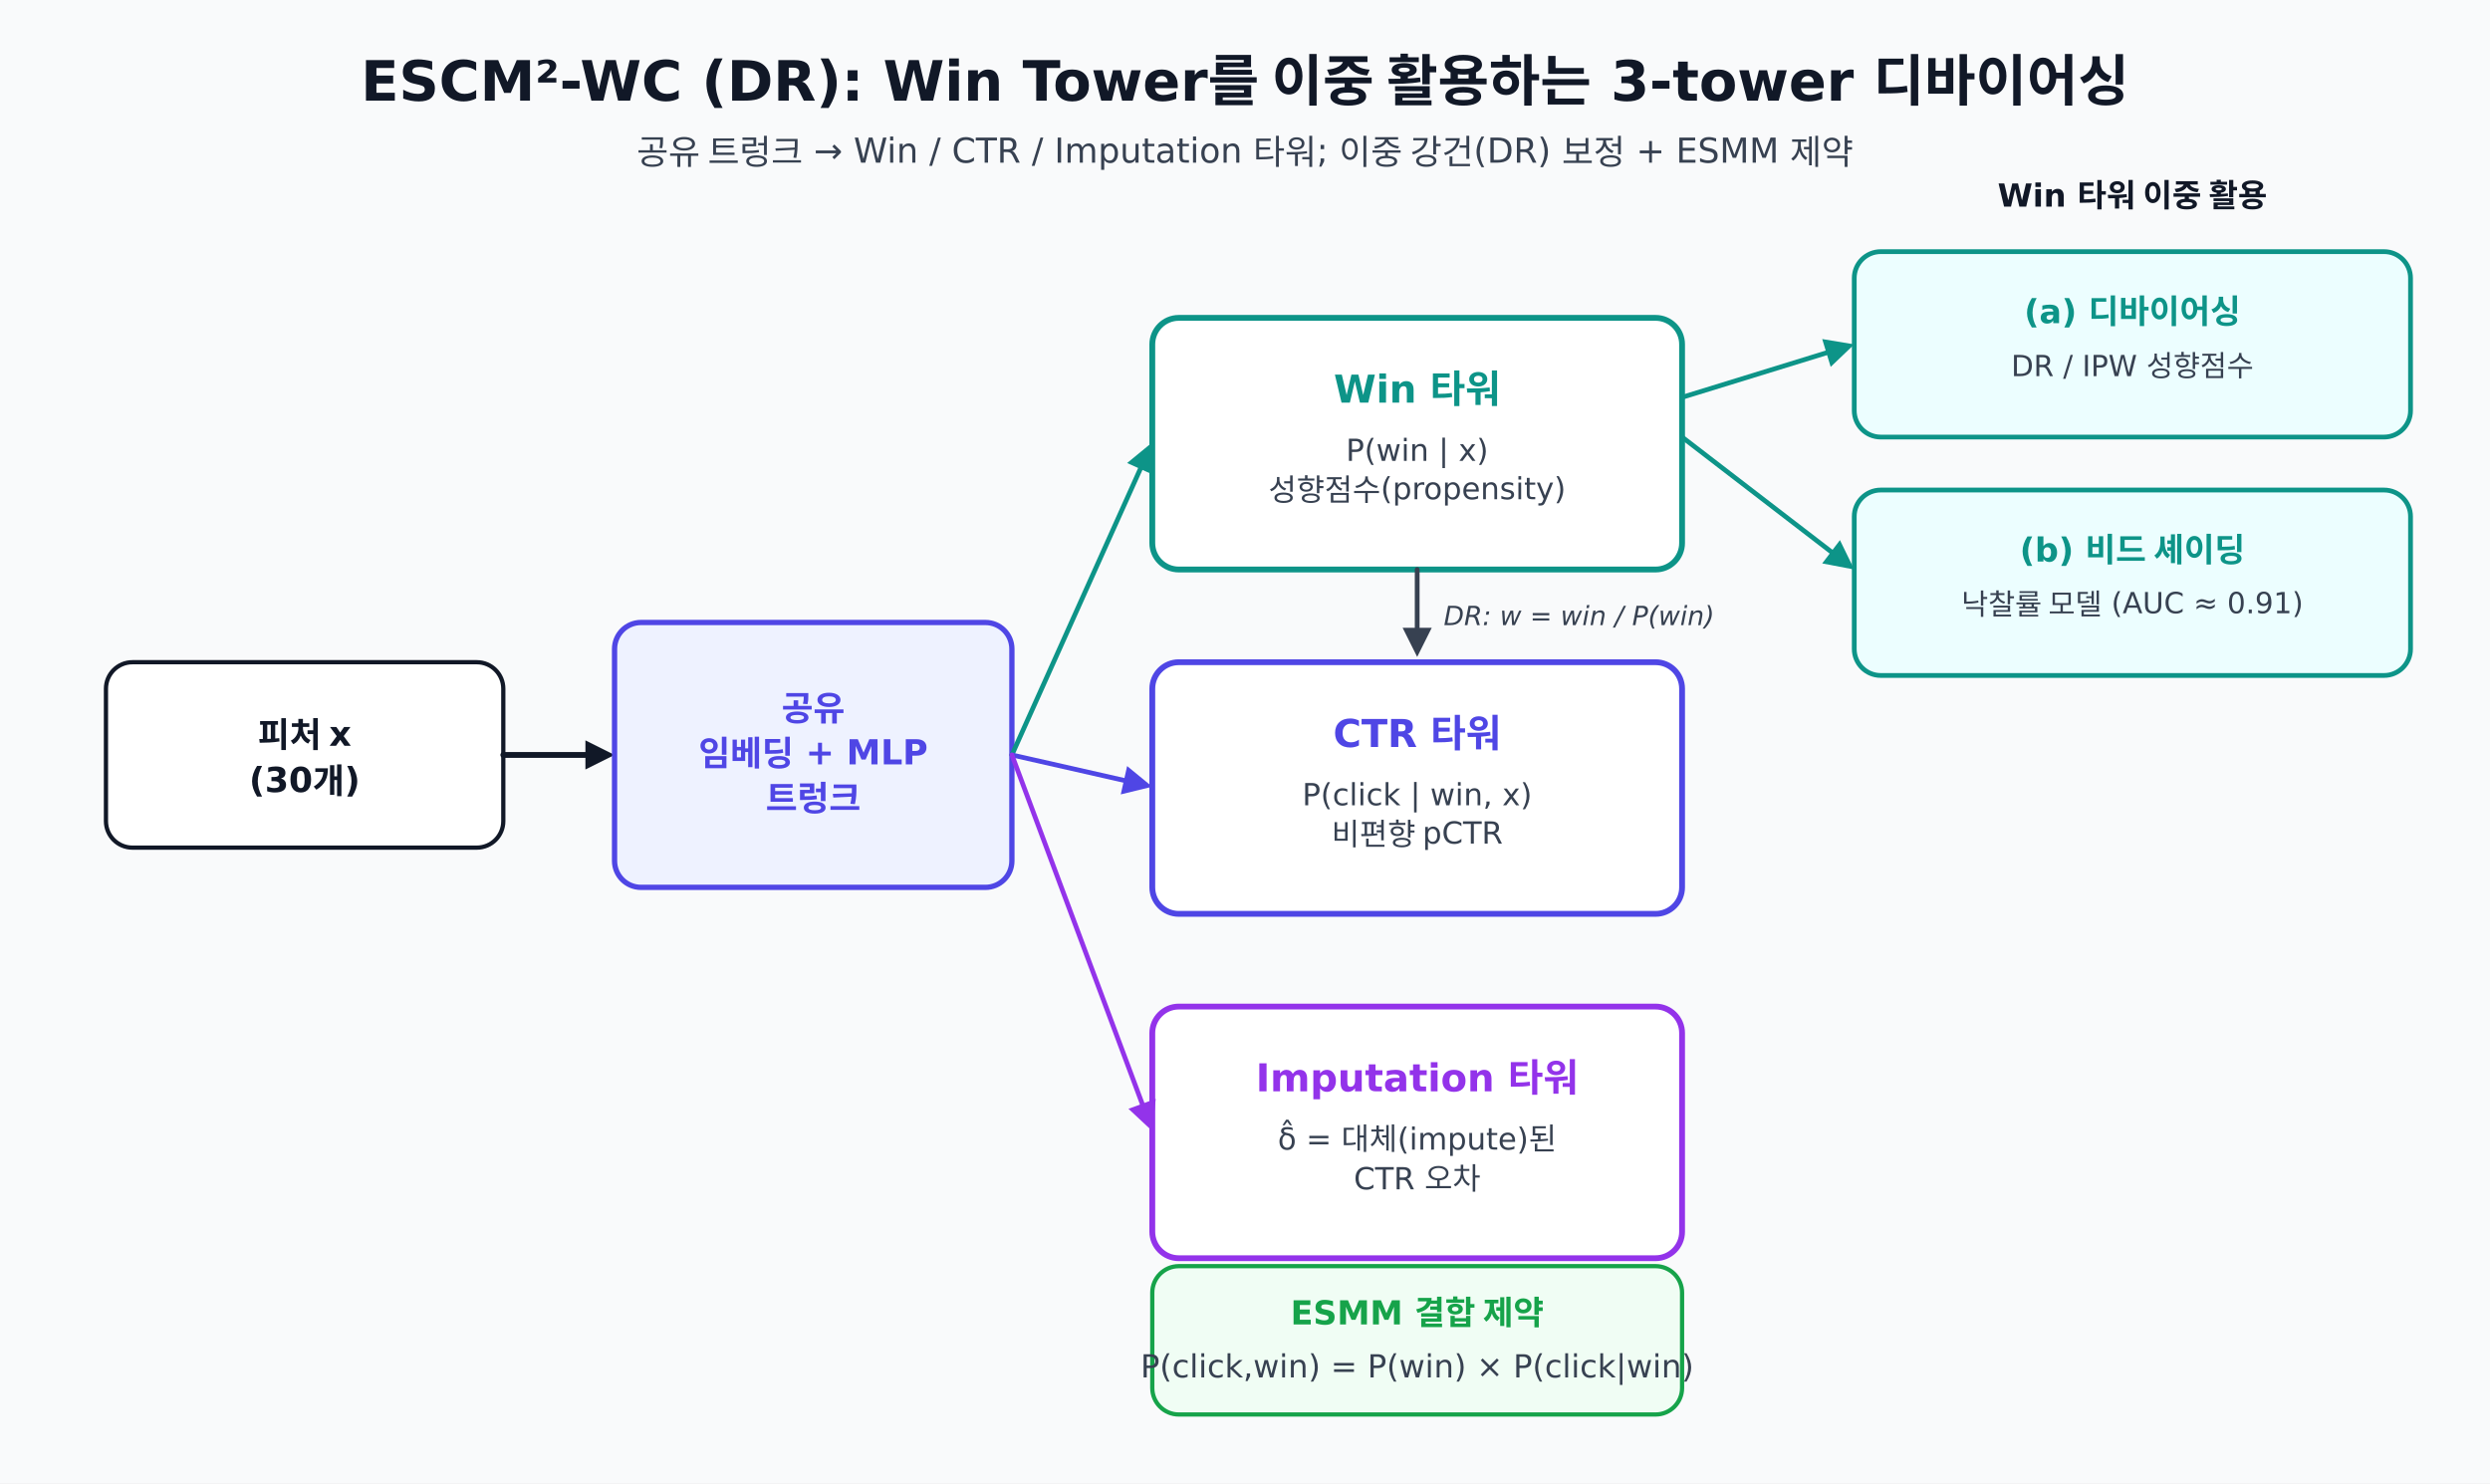
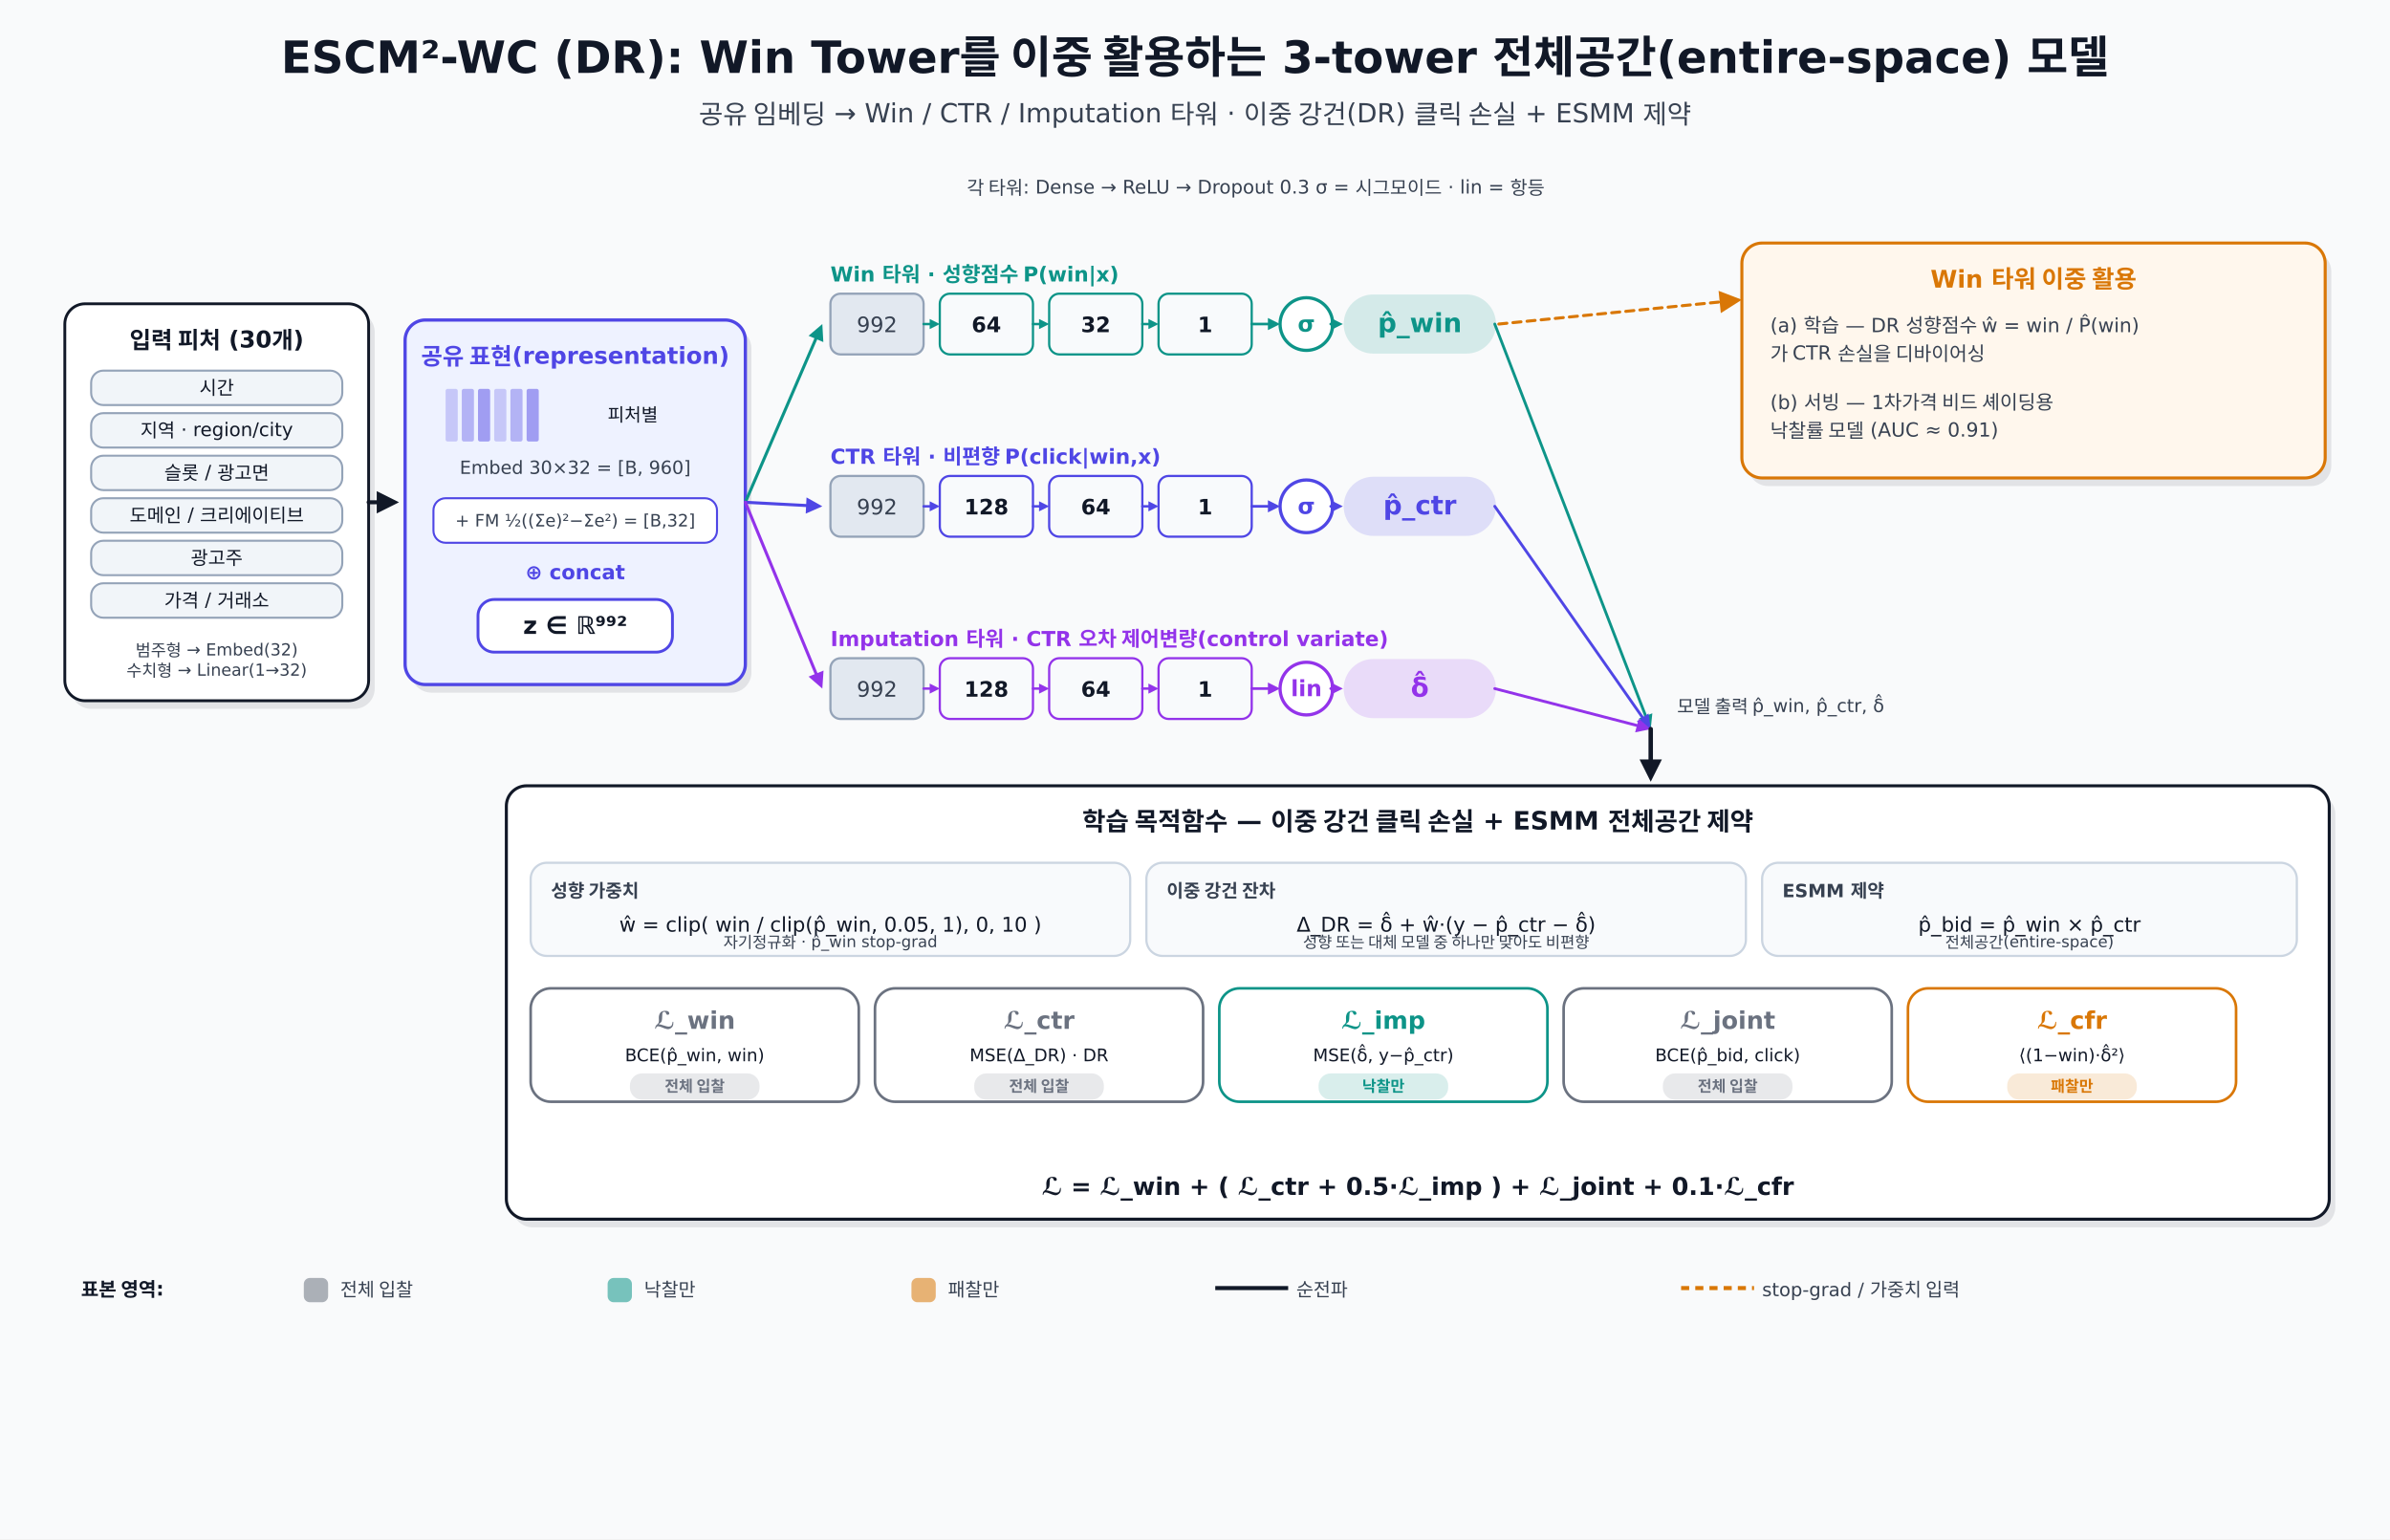
- <svg xmlns="http://www.w3.org/2000/svg" viewBox="0 0 940 560" width="940" height="560" font-family="DejaVu Sans, Segoe UI, Apple SD Gothic Neo, Malgun Gothic, sans-serif">
-   <rect x="0" y="0" width="940" height="560" fill="#F9FAFB" />
-   <text x="470.0" y="38" font-family="DejaVu Sans, Segoe UI, Apple SD Gothic Neo, Malgun Gothic, sans-serif" font-size="21" fill="#111827" font-weight="bold" text-anchor="middle">ESCM²-WC (DR): Win Tower를 이중 활용하는 3-tower 디바이어싱</text>
-   <text x="470.0" y="62" font-family="DejaVu Sans, Segoe UI, Apple SD Gothic Neo, Malgun Gothic, sans-serif" font-size="13" fill="#374151" font-weight="normal" text-anchor="middle">공유 트렁크 → Win / CTR / Imputation 타워; 이중 강건(DR) 보정 + ESMM 제약</text>
-   <rect x="40" y="250" width="150" height="70" rx="10" ry="10" fill="#FFFFFF" stroke="#111827" stroke-width="1.6" opacity="1.0" />
-   <text x="115" y="282" font-family="DejaVu Sans, Segoe UI, Apple SD Gothic Neo, Malgun Gothic, sans-serif" font-size="13" fill="#111827" font-weight="bold" text-anchor="middle">피처 x</text>
-   <text x="115" y="299" font-family="DejaVu Sans, Segoe UI, Apple SD Gothic Neo, Malgun Gothic, sans-serif" font-size="13" fill="#111827" font-weight="bold" text-anchor="middle">(30개)</text>
-   <line x1="190" y1="285" x2="221.0" y2="285.0" stroke="#111827" stroke-width="2.2" stroke-linecap="round" />
-   <polygon points="232.0,285.0 221.0,290.5 221.0,279.5" fill="#111827" />
-   <rect x="232" y="235" width="150" height="100" rx="10" ry="10" fill="#EEF2FF" stroke="#4F46E5" stroke-width="2" opacity="1.0" />
-   <text x="307" y="272" font-family="DejaVu Sans, Segoe UI, Apple SD Gothic Neo, Malgun Gothic, sans-serif" font-size="13" fill="#4F46E5" font-weight="bold" text-anchor="middle">공유</text>
-   <text x="307" y="289" font-family="DejaVu Sans, Segoe UI, Apple SD Gothic Neo, Malgun Gothic, sans-serif" font-size="13" fill="#4F46E5" font-weight="bold" text-anchor="middle">임베딩 + MLP</text>
-   <text x="307" y="306" font-family="DejaVu Sans, Segoe UI, Apple SD Gothic Neo, Malgun Gothic, sans-serif" font-size="13" fill="#4F46E5" font-weight="bold" text-anchor="middle">트렁크</text>
-   <rect x="435" y="120" width="200" height="95" rx="10" ry="10" fill="#FFFFFF" stroke="#0D9488" stroke-width="2.2" opacity="1.0" />
-   <text x="535" y="152" font-family="DejaVu Sans, Segoe UI, Apple SD Gothic Neo, Malgun Gothic, sans-serif" font-size="14.5" fill="#0D9488" font-weight="bold" text-anchor="middle">Win 타워</text>
-   <text x="535" y="174" font-family="DejaVu Sans, Segoe UI, Apple SD Gothic Neo, Malgun Gothic, sans-serif" font-size="11.5" fill="#374151" font-weight="normal" text-anchor="middle">P(win | x)</text>
-   <text x="535" y="189" font-family="DejaVu Sans, Segoe UI, Apple SD Gothic Neo, Malgun Gothic, sans-serif" font-size="11.5" fill="#374151" font-weight="normal" text-anchor="middle">성향점수(propensity)</text>
-   <line x1="382" y1="285" x2="430.5" y2="177.0" stroke="#0D9488" stroke-width="1.8" stroke-linecap="round" />
-   <polygon points="435.0,167.0 435.5,179.3 425.5,174.8" fill="#0D9488" />
-   <rect x="435" y="250" width="200" height="95" rx="10" ry="10" fill="#FFFFFF" stroke="#4F46E5" stroke-width="2.2" opacity="1.0" />
-   <text x="535" y="282" font-family="DejaVu Sans, Segoe UI, Apple SD Gothic Neo, Malgun Gothic, sans-serif" font-size="14.5" fill="#4F46E5" font-weight="bold" text-anchor="middle">CTR 타워</text>
-   <text x="535" y="304" font-family="DejaVu Sans, Segoe UI, Apple SD Gothic Neo, Malgun Gothic, sans-serif" font-size="11.5" fill="#374151" font-weight="normal" text-anchor="middle">P(click | win, x)</text>
-   <text x="535" y="319" font-family="DejaVu Sans, Segoe UI, Apple SD Gothic Neo, Malgun Gothic, sans-serif" font-size="11.5" fill="#374151" font-weight="normal" text-anchor="middle">비편향 pCTR</text>
-   <line x1="382" y1="285" x2="424.3" y2="294.6" stroke="#4F46E5" stroke-width="1.8" stroke-linecap="round" />
-   <polygon points="435.0,297.0 423.1,299.9 425.5,289.2" fill="#4F46E5" />
-   <rect x="435" y="380" width="200" height="95" rx="10" ry="10" fill="#FFFFFF" stroke="#9333EA" stroke-width="2.2" opacity="1.0" />
-   <text x="535" y="412" font-family="DejaVu Sans, Segoe UI, Apple SD Gothic Neo, Malgun Gothic, sans-serif" font-size="14.5" fill="#9333EA" font-weight="bold" text-anchor="middle">Imputation 타워</text>
-   <text x="535" y="434" font-family="DejaVu Sans, Segoe UI, Apple SD Gothic Neo, Malgun Gothic, sans-serif" font-size="11.5" fill="#374151" font-weight="normal" text-anchor="middle">δ̂ = 대체(impute)된</text>
-   <text x="535" y="449" font-family="DejaVu Sans, Segoe UI, Apple SD Gothic Neo, Malgun Gothic, sans-serif" font-size="11.5" fill="#374151" font-weight="normal" text-anchor="middle">CTR 오차</text>
-   <line x1="382" y1="285" x2="431.2" y2="416.7" stroke="#9333EA" stroke-width="1.8" stroke-linecap="round" />
-   <polygon points="435.0,427.0 426.0,418.6 436.3,414.8" fill="#9333EA" />
-   <line x1="535" y1="215" x2="535.0" y2="237.0" stroke="#374151" stroke-width="1.8" stroke-linecap="round" />
-   <polygon points="535.0,248.0 529.5,237.0 540.5,237.0" fill="#374151" />
-   <text x="545" y="236" font-family="DejaVu Sans, Segoe UI, Apple SD Gothic Neo, Malgun Gothic, sans-serif" font-size="10" fill="#374151" font-weight="italic" text-anchor="start" font-style="italic">DR: w = win / P(win)</text>
-   <rect x="435" y="478" width="200" height="56" rx="10" ry="10" fill="#F0FDF4" stroke="#16A34A" stroke-width="1.6" opacity="1.0" />
-   <text x="535" y="500" font-family="DejaVu Sans, Segoe UI, Apple SD Gothic Neo, Malgun Gothic, sans-serif" font-size="12.5" fill="#16A34A" font-weight="bold" text-anchor="middle">ESMM 결합 제약</text>
-   <text x="535" y="520" font-family="DejaVu Sans, Segoe UI, Apple SD Gothic Neo, Malgun Gothic, sans-serif" font-size="12" fill="#374151" font-weight="normal" text-anchor="middle">P(click,win) = P(win) × P(click|win)</text>
-   <rect x="700" y="95" width="210" height="70" rx="10" ry="10" fill="#ECFEFF" stroke="#0D9488" stroke-width="1.8" opacity="1.0" />
-   <text x="805" y="122" font-family="DejaVu Sans, Segoe UI, Apple SD Gothic Neo, Malgun Gothic, sans-serif" font-size="12.5" fill="#0D9488" font-weight="bold" text-anchor="middle">(a) 디바이어싱</text>
-   <text x="805" y="142" font-family="DejaVu Sans, Segoe UI, Apple SD Gothic Neo, Malgun Gothic, sans-serif" font-size="11" fill="#374151" font-weight="normal" text-anchor="middle">DR / IPW 성향점수</text>
-   <line x1="635" y1="150" x2="689.5" y2="133.2" stroke="#0D9488" stroke-width="1.8" stroke-linecap="round" />
-   <polygon points="700.0,130.0 691.1,138.5 687.9,128.0" fill="#0D9488" />
-   <rect x="700" y="185" width="210" height="70" rx="10" ry="10" fill="#ECFEFF" stroke="#0D9488" stroke-width="1.8" opacity="1.0" />
-   <text x="805" y="212" font-family="DejaVu Sans, Segoe UI, Apple SD Gothic Neo, Malgun Gothic, sans-serif" font-size="12.5" fill="#0D9488" font-weight="bold" text-anchor="middle">(b) 비드 셰이딩</text>
-   <text x="805" y="232" font-family="DejaVu Sans, Segoe UI, Apple SD Gothic Neo, Malgun Gothic, sans-serif" font-size="11" fill="#374151" font-weight="normal" text-anchor="middle">낙찰률 모델 (AUC ≈ 0.91)</text>
-   <line x1="635" y1="165" x2="691.3" y2="208.3" stroke="#0D9488" stroke-width="1.8" stroke-linecap="round" />
-   <polygon points="700.0,215.0 687.9,212.7 694.6,203.9" fill="#0D9488" />
-   <text x="805" y="78" font-family="DejaVu Sans, Segoe UI, Apple SD Gothic Neo, Malgun Gothic, sans-serif" font-size="12" fill="#111827" font-weight="bold" text-anchor="middle">Win 타워 이중 활용</text>
+ <svg xmlns="http://www.w3.org/2000/svg" viewBox="0 0 1180 760" width="1180" height="760" font-family="DejaVu Sans, Segoe UI, Apple SD Gothic Neo, Malgun Gothic, sans-serif">
+   <rect x="0" y="0" width="1180" height="760" fill="#F9FAFB" />
+   <text x="590.0" y="36" font-family="DejaVu Sans, Segoe UI, Apple SD Gothic Neo, Malgun Gothic, sans-serif" font-size="22" fill="#111827" font-weight="bold" text-anchor="middle">ESCM²-WC (DR): Win Tower를 이중 활용하는 3-tower 전체공간(entire-space) 모델</text>
+   <text x="590.0" y="61" font-family="DejaVu Sans, Segoe UI, Apple SD Gothic Neo, Malgun Gothic, sans-serif" font-size="13" fill="#374151" font-weight="normal" text-anchor="middle">공유 임베딩 → Win / CTR / Imputation 타워 · 이중 강건(DR) 클릭 손실 + ESMM 제약</text>
+   <rect x="35" y="154" width="150" height="196" rx="10" ry="10" fill="#0F172A" stroke="none" stroke-width="0" opacity="0.1" />
+   <rect x="32" y="150" width="150" height="196" rx="10" ry="10" fill="#FFFFFF" stroke="#111827" stroke-width="1.4" opacity="1.0" />
+   <text x="107.0" y="172" font-family="DejaVu Sans, Segoe UI, Apple SD Gothic Neo, Malgun Gothic, sans-serif" font-size="11.5" fill="#111827" font-weight="bold" text-anchor="middle">입력 피처 (30개)</text>
+   <rect x="45" y="183" width="124" height="17" rx="6" ry="6" fill="#F1F5F9" stroke="#94A3B8" stroke-width="1.0" opacity="1.0" />
+   <text x="107.0" y="194.755" font-family="DejaVu Sans, Segoe UI, Apple SD Gothic Neo, Malgun Gothic, sans-serif" font-size="9.3" fill="#111827" font-weight="normal" text-anchor="middle">시간</text>
+   <rect x="45" y="204" width="124" height="17" rx="6" ry="6" fill="#F1F5F9" stroke="#94A3B8" stroke-width="1.0" opacity="1.0" />
+   <text x="107.0" y="215.755" font-family="DejaVu Sans, Segoe UI, Apple SD Gothic Neo, Malgun Gothic, sans-serif" font-size="9.3" fill="#111827" font-weight="normal" text-anchor="middle">지역 · region/city</text>
+   <rect x="45" y="225" width="124" height="17" rx="6" ry="6" fill="#F1F5F9" stroke="#94A3B8" stroke-width="1.0" opacity="1.0" />
+   <text x="107.0" y="236.755" font-family="DejaVu Sans, Segoe UI, Apple SD Gothic Neo, Malgun Gothic, sans-serif" font-size="9.3" fill="#111827" font-weight="normal" text-anchor="middle">슬롯 / 광고면</text>
+   <rect x="45" y="246" width="124" height="17" rx="6" ry="6" fill="#F1F5F9" stroke="#94A3B8" stroke-width="1.0" opacity="1.0" />
+   <text x="107.0" y="257.755" font-family="DejaVu Sans, Segoe UI, Apple SD Gothic Neo, Malgun Gothic, sans-serif" font-size="9.3" fill="#111827" font-weight="normal" text-anchor="middle">도메인 / 크리에이티브</text>
+   <rect x="45" y="267" width="124" height="17" rx="6" ry="6" fill="#F1F5F9" stroke="#94A3B8" stroke-width="1.0" opacity="1.0" />
+   <text x="107.0" y="278.755" font-family="DejaVu Sans, Segoe UI, Apple SD Gothic Neo, Malgun Gothic, sans-serif" font-size="9.3" fill="#111827" font-weight="normal" text-anchor="middle">광고주</text>
+   <rect x="45" y="288" width="124" height="17" rx="6" ry="6" fill="#F1F5F9" stroke="#94A3B8" stroke-width="1.0" opacity="1.0" />
+   <text x="107.0" y="299.755" font-family="DejaVu Sans, Segoe UI, Apple SD Gothic Neo, Malgun Gothic, sans-serif" font-size="9.3" fill="#111827" font-weight="normal" text-anchor="middle">가격 / 거래소</text>
+   <text x="107.0" y="324" font-family="DejaVu Sans, Segoe UI, Apple SD Gothic Neo, Malgun Gothic, sans-serif" font-size="8.2" fill="#374151" font-weight="normal" text-anchor="middle">범주형 → Embed(32)</text>
+   <text x="107.0" y="334" font-family="DejaVu Sans, Segoe UI, Apple SD Gothic Neo, Malgun Gothic, sans-serif" font-size="8.2" fill="#374151" font-weight="normal" text-anchor="middle">수치형 → Linear(1→32)</text>
+   <line x1="182" y1="248.0" x2="186.0" y2="248.0" stroke="#111827" stroke-width="2.0" stroke-linecap="round" />
+   <polygon points="197.0,248.0 186.0,253.5 186.0,242.5" fill="#111827" />
+   <rect x="203" y="162" width="168" height="180" rx="10" ry="10" fill="#0F172A" stroke="none" stroke-width="0" opacity="0.1" />
+   <rect x="200" y="158" width="168" height="180" rx="10" ry="10" fill="#EEF2FF" stroke="#4F46E5" stroke-width="1.6" opacity="1.0" />
+   <text x="284.0" y="180" font-family="DejaVu Sans, Segoe UI, Apple SD Gothic Neo, Malgun Gothic, sans-serif" font-size="11.5" fill="#4F46E5" font-weight="bold" text-anchor="middle">공유 표현(representation)</text>
+   <rect x="220" y="192" width="6" height="26" rx="1" ry="1" fill="#4F46E5" stroke="none" stroke-width="0" opacity="0.25" />
+   <rect x="228" y="192" width="6" height="26" rx="1" ry="1" fill="#4F46E5" stroke="none" stroke-width="0" opacity="0.37" />
+   <rect x="236" y="192" width="6" height="26" rx="1" ry="1" fill="#4F46E5" stroke="none" stroke-width="0" opacity="0.49" />
+   <rect x="244" y="192" width="6" height="26" rx="1" ry="1" fill="#4F46E5" stroke="none" stroke-width="0" opacity="0.25" />
+   <rect x="252" y="192" width="6" height="26" rx="1" ry="1" fill="#4F46E5" stroke="none" stroke-width="0" opacity="0.37" />
+   <rect x="260" y="192" width="6" height="26" rx="1" ry="1" fill="#4F46E5" stroke="none" stroke-width="0" opacity="0.49" />
+   <text x="300.0" y="208" font-family="DejaVu Sans, Segoe UI, Apple SD Gothic Neo, Malgun Gothic, sans-serif" font-size="9" fill="#111827" font-weight="normal" text-anchor="start">피처별</text>
+   <text x="284.0" y="234" font-family="DejaVu Sans, Segoe UI, Apple SD Gothic Neo, Malgun Gothic, sans-serif" font-size="9" fill="#374151" font-weight="normal" text-anchor="middle">Embed 30×32 = [B, 960]</text>
+   <rect x="214" y="246" width="140" height="22" rx="6" ry="6" fill="#FFFFFF" stroke="#4F46E5" stroke-width="1.0" opacity="1.0" />
+   <text x="284.0" y="259.94" font-family="DejaVu Sans, Segoe UI, Apple SD Gothic Neo, Malgun Gothic, sans-serif" font-size="8.4" fill="#374151" font-weight="normal" text-anchor="middle">+ FM  ½((Σe)²−Σe²) = [B,32]</text>
+   <text x="284.0" y="286" font-family="DejaVu Sans, Segoe UI, Apple SD Gothic Neo, Malgun Gothic, sans-serif" font-size="10" fill="#4F46E5" font-weight="bold" text-anchor="middle">⊕ concat</text>
+   <rect x="236" y="296" width="96" height="26" rx="8" ry="8" fill="#FFFFFF" stroke="#4F46E5" stroke-width="1.4" opacity="1.0" />
+   <text x="284.0" y="313" font-family="DejaVu Sans, Segoe UI, Apple SD Gothic Neo, Malgun Gothic, sans-serif" font-size="12" fill="#111827" font-weight="bold" text-anchor="middle">z ∈ ℝ⁹⁹²</text>
+   <text x="620" y="96" font-family="DejaVu Sans, Segoe UI, Apple SD Gothic Neo, Malgun Gothic, sans-serif" font-size="9.3" fill="#374151" font-weight="normal" text-anchor="middle">각 타워:  Dense → ReLU → Dropout 0.3        σ = 시그모이드  ·  lin = 항등</text>
+   <text x="410" y="139" font-family="DejaVu Sans, Segoe UI, Apple SD Gothic Neo, Malgun Gothic, sans-serif" font-size="10.2" fill="#0D9488" font-weight="bold" text-anchor="start">Win 타워  ·  성향점수  P(win|x)</text>
+   <line x1="368" y1="248" x2="402.8" y2="167.3" stroke="#0D9488" stroke-width="1.5" stroke-linecap="round" />
+   <polygon points="406.0,160.0 406.5,168.9 399.2,165.8" fill="#0D9488" />
+   <rect x="410" y="145" width="46" height="30" rx="5" ry="5" fill="#E2E8F0" stroke="#94A3B8" stroke-width="1.1" opacity="1.0" />
+   <text x="433" y="164" font-family="DejaVu Sans, Segoe UI, Apple SD Gothic Neo, Malgun Gothic, sans-serif" font-size="10.5" fill="#374151" font-weight="normal" text-anchor="middle">992</text>
+   <line x1="456" y1="160" x2="459.0" y2="160.0" stroke="#0D9488" stroke-width="1.2" stroke-linecap="round" />
+   <polygon points="464.0,160.0 459.0,162.5 459.0,157.5" fill="#0D9488" />
+   <rect x="464" y="145" width="46" height="30" rx="5" ry="5" fill="#F8FAFC" stroke="#0D9488" stroke-width="1.1" opacity="1.0" />
+   <text x="487" y="164" font-family="DejaVu Sans, Segoe UI, Apple SD Gothic Neo, Malgun Gothic, sans-serif" font-size="10.5" fill="#111827" font-weight="bold" text-anchor="middle">64</text>
+   <line x1="510" y1="160" x2="513.0" y2="160.0" stroke="#0D9488" stroke-width="1.2" stroke-linecap="round" />
+   <polygon points="518.0,160.0 513.0,162.5 513.0,157.5" fill="#0D9488" />
+   <rect x="518" y="145" width="46" height="30" rx="5" ry="5" fill="#F8FAFC" stroke="#0D9488" stroke-width="1.1" opacity="1.0" />
+   <text x="541" y="164" font-family="DejaVu Sans, Segoe UI, Apple SD Gothic Neo, Malgun Gothic, sans-serif" font-size="10.5" fill="#111827" font-weight="bold" text-anchor="middle">32</text>
+   <line x1="564" y1="160" x2="567.0" y2="160.0" stroke="#0D9488" stroke-width="1.2" stroke-linecap="round" />
+   <polygon points="572.0,160.0 567.0,162.5 567.0,157.5" fill="#0D9488" />
+   <rect x="572" y="145" width="46" height="30" rx="5" ry="5" fill="#F8FAFC" stroke="#0D9488" stroke-width="1.1" opacity="1.0" />
+   <text x="595" y="164" font-family="DejaVu Sans, Segoe UI, Apple SD Gothic Neo, Malgun Gothic, sans-serif" font-size="10.5" fill="#111827" font-weight="bold" text-anchor="middle">1</text>
+   <line x1="618" y1="160" x2="626.0" y2="160.0" stroke="#0D9488" stroke-width="1.3" stroke-linecap="round" />
+   <polygon points="632.0,160.0 626.0,163.0 626.0,157.0" fill="#0D9488" />
+   <circle cx="645" cy="160" r="13" fill="#FFFFFF" stroke="#0D9488" stroke-width="1.6" />
+   <text x="645" y="163.74" font-family="DejaVu Sans, Segoe UI, Apple SD Gothic Neo, Malgun Gothic, sans-serif" font-size="11" fill="#0D9488" font-weight="bold" text-anchor="middle">σ</text>
+   <line x1="658" y1="160" x2="657.0" y2="160.0" stroke="#0D9488" stroke-width="1.3" stroke-linecap="round" />
+   <polygon points="663.0,160.0 657.0,163.0 657.0,157.0" fill="#0D9488" />
+   <rect x="664" y="146" width="74" height="28" rx="14" ry="14" fill="#0D9488" stroke="#0D9488" stroke-width="1.2" opacity="0.16" />
+   <text x="701" y="164" font-family="DejaVu Sans, Segoe UI, Apple SD Gothic Neo, Malgun Gothic, sans-serif" font-size="13" fill="#0D9488" font-weight="bold" text-anchor="middle">p̂_win</text>
+   <line x1="738" y1="160" x2="812.5" y2="353.5" stroke="#0D9488" stroke-width="1.4" stroke-linecap="round" />
+   <polygon points="815.0,360.0 809.2,354.7 815.8,352.2" fill="#0D9488" />
+   <text x="410" y="229" font-family="DejaVu Sans, Segoe UI, Apple SD Gothic Neo, Malgun Gothic, sans-serif" font-size="10.2" fill="#4F46E5" font-weight="bold" text-anchor="start">CTR 타워  ·  비편향  P(click|win,x)</text>
+   <line x1="368" y1="248" x2="398.0" y2="249.6" stroke="#4F46E5" stroke-width="1.5" stroke-linecap="round" />
+   <polygon points="406.0,250.0 397.8,253.6 398.2,245.6" fill="#4F46E5" />
+   <rect x="410" y="235" width="46" height="30" rx="5" ry="5" fill="#E2E8F0" stroke="#94A3B8" stroke-width="1.1" opacity="1.0" />
+   <text x="433" y="254" font-family="DejaVu Sans, Segoe UI, Apple SD Gothic Neo, Malgun Gothic, sans-serif" font-size="10.5" fill="#374151" font-weight="normal" text-anchor="middle">992</text>
+   <line x1="456" y1="250" x2="459.0" y2="250.0" stroke="#4F46E5" stroke-width="1.2" stroke-linecap="round" />
+   <polygon points="464.0,250.0 459.0,252.5 459.0,247.5" fill="#4F46E5" />
+   <rect x="464" y="235" width="46" height="30" rx="5" ry="5" fill="#F8FAFC" stroke="#4F46E5" stroke-width="1.1" opacity="1.0" />
+   <text x="487" y="254" font-family="DejaVu Sans, Segoe UI, Apple SD Gothic Neo, Malgun Gothic, sans-serif" font-size="10.5" fill="#111827" font-weight="bold" text-anchor="middle">128</text>
+   <line x1="510" y1="250" x2="513.0" y2="250.0" stroke="#4F46E5" stroke-width="1.2" stroke-linecap="round" />
+   <polygon points="518.0,250.0 513.0,252.5 513.0,247.5" fill="#4F46E5" />
+   <rect x="518" y="235" width="46" height="30" rx="5" ry="5" fill="#F8FAFC" stroke="#4F46E5" stroke-width="1.1" opacity="1.0" />
+   <text x="541" y="254" font-family="DejaVu Sans, Segoe UI, Apple SD Gothic Neo, Malgun Gothic, sans-serif" font-size="10.5" fill="#111827" font-weight="bold" text-anchor="middle">64</text>
+   <line x1="564" y1="250" x2="567.0" y2="250.0" stroke="#4F46E5" stroke-width="1.2" stroke-linecap="round" />
+   <polygon points="572.0,250.0 567.0,252.5 567.0,247.5" fill="#4F46E5" />
+   <rect x="572" y="235" width="46" height="30" rx="5" ry="5" fill="#F8FAFC" stroke="#4F46E5" stroke-width="1.1" opacity="1.0" />
+   <text x="595" y="254" font-family="DejaVu Sans, Segoe UI, Apple SD Gothic Neo, Malgun Gothic, sans-serif" font-size="10.5" fill="#111827" font-weight="bold" text-anchor="middle">1</text>
+   <line x1="618" y1="250" x2="626.0" y2="250.0" stroke="#4F46E5" stroke-width="1.3" stroke-linecap="round" />
+   <polygon points="632.0,250.0 626.0,253.0 626.0,247.0" fill="#4F46E5" />
+   <circle cx="645" cy="250" r="13" fill="#FFFFFF" stroke="#4F46E5" stroke-width="1.6" />
+   <text x="645" y="253.74" font-family="DejaVu Sans, Segoe UI, Apple SD Gothic Neo, Malgun Gothic, sans-serif" font-size="11" fill="#4F46E5" font-weight="bold" text-anchor="middle">σ</text>
+   <line x1="658" y1="250" x2="657.0" y2="250.0" stroke="#4F46E5" stroke-width="1.3" stroke-linecap="round" />
+   <polygon points="663.0,250.0 657.0,253.0 657.0,247.0" fill="#4F46E5" />
+   <rect x="664" y="236" width="74" height="28" rx="14" ry="14" fill="#4F46E5" stroke="#4F46E5" stroke-width="1.2" opacity="0.16" />
+   <text x="701" y="254" font-family="DejaVu Sans, Segoe UI, Apple SD Gothic Neo, Malgun Gothic, sans-serif" font-size="13" fill="#4F46E5" font-weight="bold" text-anchor="middle">p̂_ctr</text>
+   <line x1="738" y1="250" x2="811.0" y2="354.3" stroke="#4F46E5" stroke-width="1.4" stroke-linecap="round" />
+   <polygon points="815.0,360.0 808.1,356.3 813.9,352.3" fill="#4F46E5" />
+   <text x="410" y="319" font-family="DejaVu Sans, Segoe UI, Apple SD Gothic Neo, Malgun Gothic, sans-serif" font-size="10.2" fill="#9333EA" font-weight="bold" text-anchor="start">Imputation 타워  ·  CTR 오차 제어변량(control variate)</text>
+   <line x1="368" y1="248" x2="402.9" y2="332.6" stroke="#9333EA" stroke-width="1.5" stroke-linecap="round" />
+   <polygon points="406.0,340.0 399.2,334.1 406.6,331.1" fill="#9333EA" />
+   <rect x="410" y="325" width="46" height="30" rx="5" ry="5" fill="#E2E8F0" stroke="#94A3B8" stroke-width="1.1" opacity="1.0" />
+   <text x="433" y="344" font-family="DejaVu Sans, Segoe UI, Apple SD Gothic Neo, Malgun Gothic, sans-serif" font-size="10.5" fill="#374151" font-weight="normal" text-anchor="middle">992</text>
+   <line x1="456" y1="340" x2="459.0" y2="340.0" stroke="#9333EA" stroke-width="1.2" stroke-linecap="round" />
+   <polygon points="464.0,340.0 459.0,342.5 459.0,337.5" fill="#9333EA" />
+   <rect x="464" y="325" width="46" height="30" rx="5" ry="5" fill="#F8FAFC" stroke="#9333EA" stroke-width="1.1" opacity="1.0" />
+   <text x="487" y="344" font-family="DejaVu Sans, Segoe UI, Apple SD Gothic Neo, Malgun Gothic, sans-serif" font-size="10.5" fill="#111827" font-weight="bold" text-anchor="middle">128</text>
+   <line x1="510" y1="340" x2="513.0" y2="340.0" stroke="#9333EA" stroke-width="1.2" stroke-linecap="round" />
+   <polygon points="518.0,340.0 513.0,342.5 513.0,337.5" fill="#9333EA" />
+   <rect x="518" y="325" width="46" height="30" rx="5" ry="5" fill="#F8FAFC" stroke="#9333EA" stroke-width="1.1" opacity="1.0" />
+   <text x="541" y="344" font-family="DejaVu Sans, Segoe UI, Apple SD Gothic Neo, Malgun Gothic, sans-serif" font-size="10.5" fill="#111827" font-weight="bold" text-anchor="middle">64</text>
+   <line x1="564" y1="340" x2="567.0" y2="340.0" stroke="#9333EA" stroke-width="1.2" stroke-linecap="round" />
+   <polygon points="572.0,340.0 567.0,342.5 567.0,337.5" fill="#9333EA" />
+   <rect x="572" y="325" width="46" height="30" rx="5" ry="5" fill="#F8FAFC" stroke="#9333EA" stroke-width="1.1" opacity="1.0" />
+   <text x="595" y="344" font-family="DejaVu Sans, Segoe UI, Apple SD Gothic Neo, Malgun Gothic, sans-serif" font-size="10.5" fill="#111827" font-weight="bold" text-anchor="middle">1</text>
+   <line x1="618" y1="340" x2="626.0" y2="340.0" stroke="#9333EA" stroke-width="1.3" stroke-linecap="round" />
+   <polygon points="632.0,340.0 626.0,343.0 626.0,337.0" fill="#9333EA" />
+   <circle cx="645" cy="340" r="13" fill="#FFFFFF" stroke="#9333EA" stroke-width="1.6" />
+   <text x="645" y="343.74" font-family="DejaVu Sans, Segoe UI, Apple SD Gothic Neo, Malgun Gothic, sans-serif" font-size="11" fill="#9333EA" font-weight="bold" text-anchor="middle">lin</text>
+   <line x1="658" y1="340" x2="657.0" y2="340.0" stroke="#9333EA" stroke-width="1.3" stroke-linecap="round" />
+   <polygon points="663.0,340.0 657.0,343.0 657.0,337.0" fill="#9333EA" />
+   <rect x="664" y="326" width="74" height="28" rx="14" ry="14" fill="#9333EA" stroke="#9333EA" stroke-width="1.2" opacity="0.16" />
+   <text x="701" y="344" font-family="DejaVu Sans, Segoe UI, Apple SD Gothic Neo, Malgun Gothic, sans-serif" font-size="13" fill="#9333EA" font-weight="bold" text-anchor="middle">δ̂</text>
+   <line x1="738" y1="340" x2="808.2" y2="358.2" stroke="#9333EA" stroke-width="1.4" stroke-linecap="round" />
+   <polygon points="815.0,360.0 807.3,361.6 809.1,354.9" fill="#9333EA" />
+   <rect x="863" y="124" width="288" height="116" rx="10" ry="10" fill="#0F172A" stroke="none" stroke-width="0" opacity="0.1" />
+   <rect x="860" y="120" width="288" height="116" rx="10" ry="10" fill="#FFF7ED" stroke="#D97706" stroke-width="1.5" opacity="1.0" />
+   <text x="1004.0" y="142" font-family="DejaVu Sans, Segoe UI, Apple SD Gothic Neo, Malgun Gothic, sans-serif" font-size="12" fill="#D97706" font-weight="bold" text-anchor="middle">Win 타워 이중 활용</text>
+   <text x="874" y="164" font-family="DejaVu Sans, Segoe UI, Apple SD Gothic Neo, Malgun Gothic, sans-serif" font-size="9.6" fill="#374151" font-weight="normal" text-anchor="start">(a) 학습 — DR 성향점수 ŵ = win / P̂(win)</text>
+   <text x="874" y="178" font-family="DejaVu Sans, Segoe UI, Apple SD Gothic Neo, Malgun Gothic, sans-serif" font-size="9.6" fill="#374151" font-weight="normal" text-anchor="start">      가 CTR 손실을 디바이어싱</text>
+   <text x="874" y="202" font-family="DejaVu Sans, Segoe UI, Apple SD Gothic Neo, Malgun Gothic, sans-serif" font-size="9.6" fill="#374151" font-weight="normal" text-anchor="start">(b) 서빙 — 1차가격 비드 셰이딩용</text>
+   <text x="874" y="216" font-family="DejaVu Sans, Segoe UI, Apple SD Gothic Neo, Malgun Gothic, sans-serif" font-size="9.6" fill="#374151" font-weight="normal" text-anchor="start">      낙찰률 모델 (AUC ≈ 0.91)</text>
+   <line x1="740" y1="160" x2="849.1" y2="149.1" stroke="#D97706" stroke-width="1.5" stroke-linecap="round" stroke-dasharray="4,3" />
+   <polygon points="860.0,148.0 849.6,154.6 848.5,143.6" fill="#D97706" />
+   <text x="828" y="352" font-family="DejaVu Sans, Segoe UI, Apple SD Gothic Neo, Malgun Gothic, sans-serif" font-size="9" fill="#374151" font-weight="normal" text-anchor="start">모델 출력  p̂_win, p̂_ctr, δ̂</text>
+   <line x1="815" y1="360" x2="815.0" y2="375.0" stroke="#111827" stroke-width="2.2" stroke-linecap="round" />
+   <polygon points="815.0,386.0 809.5,375.0 820.5,375.0" fill="#111827" />
+   <rect x="253" y="392" width="900" height="214" rx="10" ry="10" fill="#0F172A" stroke="none" stroke-width="0" opacity="0.1" />
+   <rect x="250" y="388" width="900" height="214" rx="10" ry="10" fill="#FFFFFF" stroke="#111827" stroke-width="1.5" opacity="1.0" />
+   <text x="700.0" y="410" font-family="DejaVu Sans, Segoe UI, Apple SD Gothic Neo, Malgun Gothic, sans-serif" font-size="12.5" fill="#111827" font-weight="bold" text-anchor="middle">학습 목적함수 — 이중 강건 클릭 손실 + ESMM 전체공간 제약</text>
+   <rect x="262" y="426" width="296" height="46" rx="8" ry="8" fill="#F8FAFC" stroke="#CBD5E1" stroke-width="1.1" opacity="1.0" />
+   <text x="272" y="443" font-family="DejaVu Sans, Segoe UI, Apple SD Gothic Neo, Malgun Gothic, sans-serif" font-size="9" fill="#374151" font-weight="bold" text-anchor="start">성향 가중치</text>
+   <text x="410.0" y="460" font-family="DejaVu Sans, Segoe UI, Apple SD Gothic Neo, Malgun Gothic, sans-serif" font-size="10" fill="#111827" font-weight="normal" text-anchor="middle">ŵ = clip( win / clip(p̂_win, 0.05, 1), 0, 10 )</text>
+   <text x="410.0" y="468" font-family="DejaVu Sans, Segoe UI, Apple SD Gothic Neo, Malgun Gothic, sans-serif" font-size="7.8" fill="#374151" font-weight="normal" text-anchor="middle">자기정규화 · p̂_win stop-grad</text>
+   <rect x="566" y="426" width="296" height="46" rx="8" ry="8" fill="#F8FAFC" stroke="#CBD5E1" stroke-width="1.1" opacity="1.0" />
+   <text x="576" y="443" font-family="DejaVu Sans, Segoe UI, Apple SD Gothic Neo, Malgun Gothic, sans-serif" font-size="9" fill="#374151" font-weight="bold" text-anchor="start">이중 강건 잔차</text>
+   <text x="714.0" y="460" font-family="DejaVu Sans, Segoe UI, Apple SD Gothic Neo, Malgun Gothic, sans-serif" font-size="10" fill="#111827" font-weight="normal" text-anchor="middle">Δ_DR = δ̂ + ŵ·(y − p̂_ctr − δ̂)</text>
+   <text x="714.0" y="468" font-family="DejaVu Sans, Segoe UI, Apple SD Gothic Neo, Malgun Gothic, sans-serif" font-size="7.8" fill="#374151" font-weight="normal" text-anchor="middle">성향 또는 대체 모델 중 하나만 맞아도 비편향</text>
+   <rect x="870" y="426" width="264" height="46" rx="8" ry="8" fill="#F8FAFC" stroke="#CBD5E1" stroke-width="1.1" opacity="1.0" />
+   <text x="880" y="443" font-family="DejaVu Sans, Segoe UI, Apple SD Gothic Neo, Malgun Gothic, sans-serif" font-size="9" fill="#374151" font-weight="bold" text-anchor="start">ESMM 제약</text>
+   <text x="1002.0" y="460" font-family="DejaVu Sans, Segoe UI, Apple SD Gothic Neo, Malgun Gothic, sans-serif" font-size="10" fill="#111827" font-weight="normal" text-anchor="middle">p̂_bid = p̂_win × p̂_ctr</text>
+   <text x="1002.0" y="468" font-family="DejaVu Sans, Segoe UI, Apple SD Gothic Neo, Malgun Gothic, sans-serif" font-size="7.8" fill="#374151" font-weight="normal" text-anchor="middle">전체공간(entire-space)</text>
+   <rect x="262" y="488" width="162" height="56" rx="10" ry="10" fill="#FFFFFF" stroke="#6B7280" stroke-width="1.3" opacity="1.0" />
+   <text x="343.0" y="508" font-family="DejaVu Sans, Segoe UI, Apple SD Gothic Neo, Malgun Gothic, sans-serif" font-size="12" fill="#6B7280" font-weight="bold" text-anchor="middle">ℒ_win</text>
+   <text x="343.0" y="524" font-family="DejaVu Sans, Segoe UI, Apple SD Gothic Neo, Malgun Gothic, sans-serif" font-size="8.6" fill="#111827" font-weight="normal" text-anchor="middle">BCE(p̂_win, win)</text>
+   <rect x="311.0" y="530" width="64" height="13" rx="6" ry="6" fill="#6B7280" stroke="none" stroke-width="0" opacity="0.16" />
+   <text x="343.0" y="539" font-family="DejaVu Sans, Segoe UI, Apple SD Gothic Neo, Malgun Gothic, sans-serif" font-size="7.6" fill="#6B7280" font-weight="bold" text-anchor="middle">전체 입찰</text>
+   <rect x="432" y="488" width="162" height="56" rx="10" ry="10" fill="#FFFFFF" stroke="#6B7280" stroke-width="1.3" opacity="1.0" />
+   <text x="513.0" y="508" font-family="DejaVu Sans, Segoe UI, Apple SD Gothic Neo, Malgun Gothic, sans-serif" font-size="12" fill="#6B7280" font-weight="bold" text-anchor="middle">ℒ_ctr</text>
+   <text x="513.0" y="524" font-family="DejaVu Sans, Segoe UI, Apple SD Gothic Neo, Malgun Gothic, sans-serif" font-size="8.6" fill="#111827" font-weight="normal" text-anchor="middle">MSE(Δ_DR)  · DR</text>
+   <rect x="481.0" y="530" width="64" height="13" rx="6" ry="6" fill="#6B7280" stroke="none" stroke-width="0" opacity="0.16" />
+   <text x="513.0" y="539" font-family="DejaVu Sans, Segoe UI, Apple SD Gothic Neo, Malgun Gothic, sans-serif" font-size="7.6" fill="#6B7280" font-weight="bold" text-anchor="middle">전체 입찰</text>
+   <rect x="602" y="488" width="162" height="56" rx="10" ry="10" fill="#FFFFFF" stroke="#0D9488" stroke-width="1.3" opacity="1.0" />
+   <text x="683.0" y="508" font-family="DejaVu Sans, Segoe UI, Apple SD Gothic Neo, Malgun Gothic, sans-serif" font-size="12" fill="#0D9488" font-weight="bold" text-anchor="middle">ℒ_imp</text>
+   <text x="683.0" y="524" font-family="DejaVu Sans, Segoe UI, Apple SD Gothic Neo, Malgun Gothic, sans-serif" font-size="8.6" fill="#111827" font-weight="normal" text-anchor="middle">MSE(δ̂, y−p̂_ctr)</text>
+   <rect x="651.0" y="530" width="64" height="13" rx="6" ry="6" fill="#0D9488" stroke="none" stroke-width="0" opacity="0.16" />
+   <text x="683.0" y="539" font-family="DejaVu Sans, Segoe UI, Apple SD Gothic Neo, Malgun Gothic, sans-serif" font-size="7.6" fill="#0D9488" font-weight="bold" text-anchor="middle">낙찰만</text>
+   <rect x="772" y="488" width="162" height="56" rx="10" ry="10" fill="#FFFFFF" stroke="#6B7280" stroke-width="1.3" opacity="1.0" />
+   <text x="853.0" y="508" font-family="DejaVu Sans, Segoe UI, Apple SD Gothic Neo, Malgun Gothic, sans-serif" font-size="12" fill="#6B7280" font-weight="bold" text-anchor="middle">ℒ_joint</text>
+   <text x="853.0" y="524" font-family="DejaVu Sans, Segoe UI, Apple SD Gothic Neo, Malgun Gothic, sans-serif" font-size="8.6" fill="#111827" font-weight="normal" text-anchor="middle">BCE(p̂_bid, click)</text>
+   <rect x="821.0" y="530" width="64" height="13" rx="6" ry="6" fill="#6B7280" stroke="none" stroke-width="0" opacity="0.16" />
+   <text x="853.0" y="539" font-family="DejaVu Sans, Segoe UI, Apple SD Gothic Neo, Malgun Gothic, sans-serif" font-size="7.6" fill="#6B7280" font-weight="bold" text-anchor="middle">전체 입찰</text>
+   <rect x="942" y="488" width="162" height="56" rx="10" ry="10" fill="#FFFFFF" stroke="#D97706" stroke-width="1.3" opacity="1.0" />
+   <text x="1023.0" y="508" font-family="DejaVu Sans, Segoe UI, Apple SD Gothic Neo, Malgun Gothic, sans-serif" font-size="12" fill="#D97706" font-weight="bold" text-anchor="middle">ℒ_cfr</text>
+   <text x="1023.0" y="524" font-family="DejaVu Sans, Segoe UI, Apple SD Gothic Neo, Malgun Gothic, sans-serif" font-size="8.6" fill="#111827" font-weight="normal" text-anchor="middle">⟨(1−win)·δ̂²⟩</text>
+   <rect x="991.0" y="530" width="64" height="13" rx="6" ry="6" fill="#D97706" stroke="none" stroke-width="0" opacity="0.16" />
+   <text x="1023.0" y="539" font-family="DejaVu Sans, Segoe UI, Apple SD Gothic Neo, Malgun Gothic, sans-serif" font-size="7.6" fill="#D97706" font-weight="bold" text-anchor="middle">패찰만</text>
+   <text x="700.0" y="590" font-family="DejaVu Sans, Segoe UI, Apple SD Gothic Neo, Malgun Gothic, sans-serif" font-size="12" fill="#111827" font-weight="bold" text-anchor="middle">ℒ = ℒ_win + ( ℒ_ctr + 0.5·ℒ_imp ) + ℒ_joint + 0.1·ℒ_cfr</text>
+   <text x="40" y="640" font-family="DejaVu Sans, Segoe UI, Apple SD Gothic Neo, Malgun Gothic, sans-serif" font-size="9.5" fill="#111827" font-weight="bold" text-anchor="start">표본 영역:</text>
+   <rect x="150" y="631" width="12" height="12" rx="3" ry="3" fill="#6B7280" stroke="none" stroke-width="0" opacity="0.55" />
+   <text x="168" y="640" font-family="DejaVu Sans, Segoe UI, Apple SD Gothic Neo, Malgun Gothic, sans-serif" font-size="9.2" fill="#374151" font-weight="normal" text-anchor="start">전체 입찰</text>
+   <rect x="300" y="631" width="12" height="12" rx="3" ry="3" fill="#0D9488" stroke="none" stroke-width="0" opacity="0.55" />
+   <text x="318" y="640" font-family="DejaVu Sans, Segoe UI, Apple SD Gothic Neo, Malgun Gothic, sans-serif" font-size="9.2" fill="#374151" font-weight="normal" text-anchor="start">낙찰만</text>
+   <rect x="450" y="631" width="12" height="12" rx="3" ry="3" fill="#D97706" stroke="none" stroke-width="0" opacity="0.55" />
+   <text x="468" y="640" font-family="DejaVu Sans, Segoe UI, Apple SD Gothic Neo, Malgun Gothic, sans-serif" font-size="9.2" fill="#374151" font-weight="normal" text-anchor="start">패찰만</text>
+   <text x="640" y="640" font-family="DejaVu Sans, Segoe UI, Apple SD Gothic Neo, Malgun Gothic, sans-serif" font-size="9.2" fill="#374151" font-weight="normal" text-anchor="start">순전파</text>
+   <line x1="600" y1="636" x2="636" y2="636" stroke="#111827" stroke-width="2" />
+   <text x="870" y="640" font-family="DejaVu Sans, Segoe UI, Apple SD Gothic Neo, Malgun Gothic, sans-serif" font-size="9.2" fill="#374151" font-weight="normal" text-anchor="start">stop-grad / 가중치 입력</text>
+   <line x1="830" y1="636" x2="866" y2="636" stroke="#D97706" stroke-width="2" stroke-dasharray="4,3" />
</svg>
